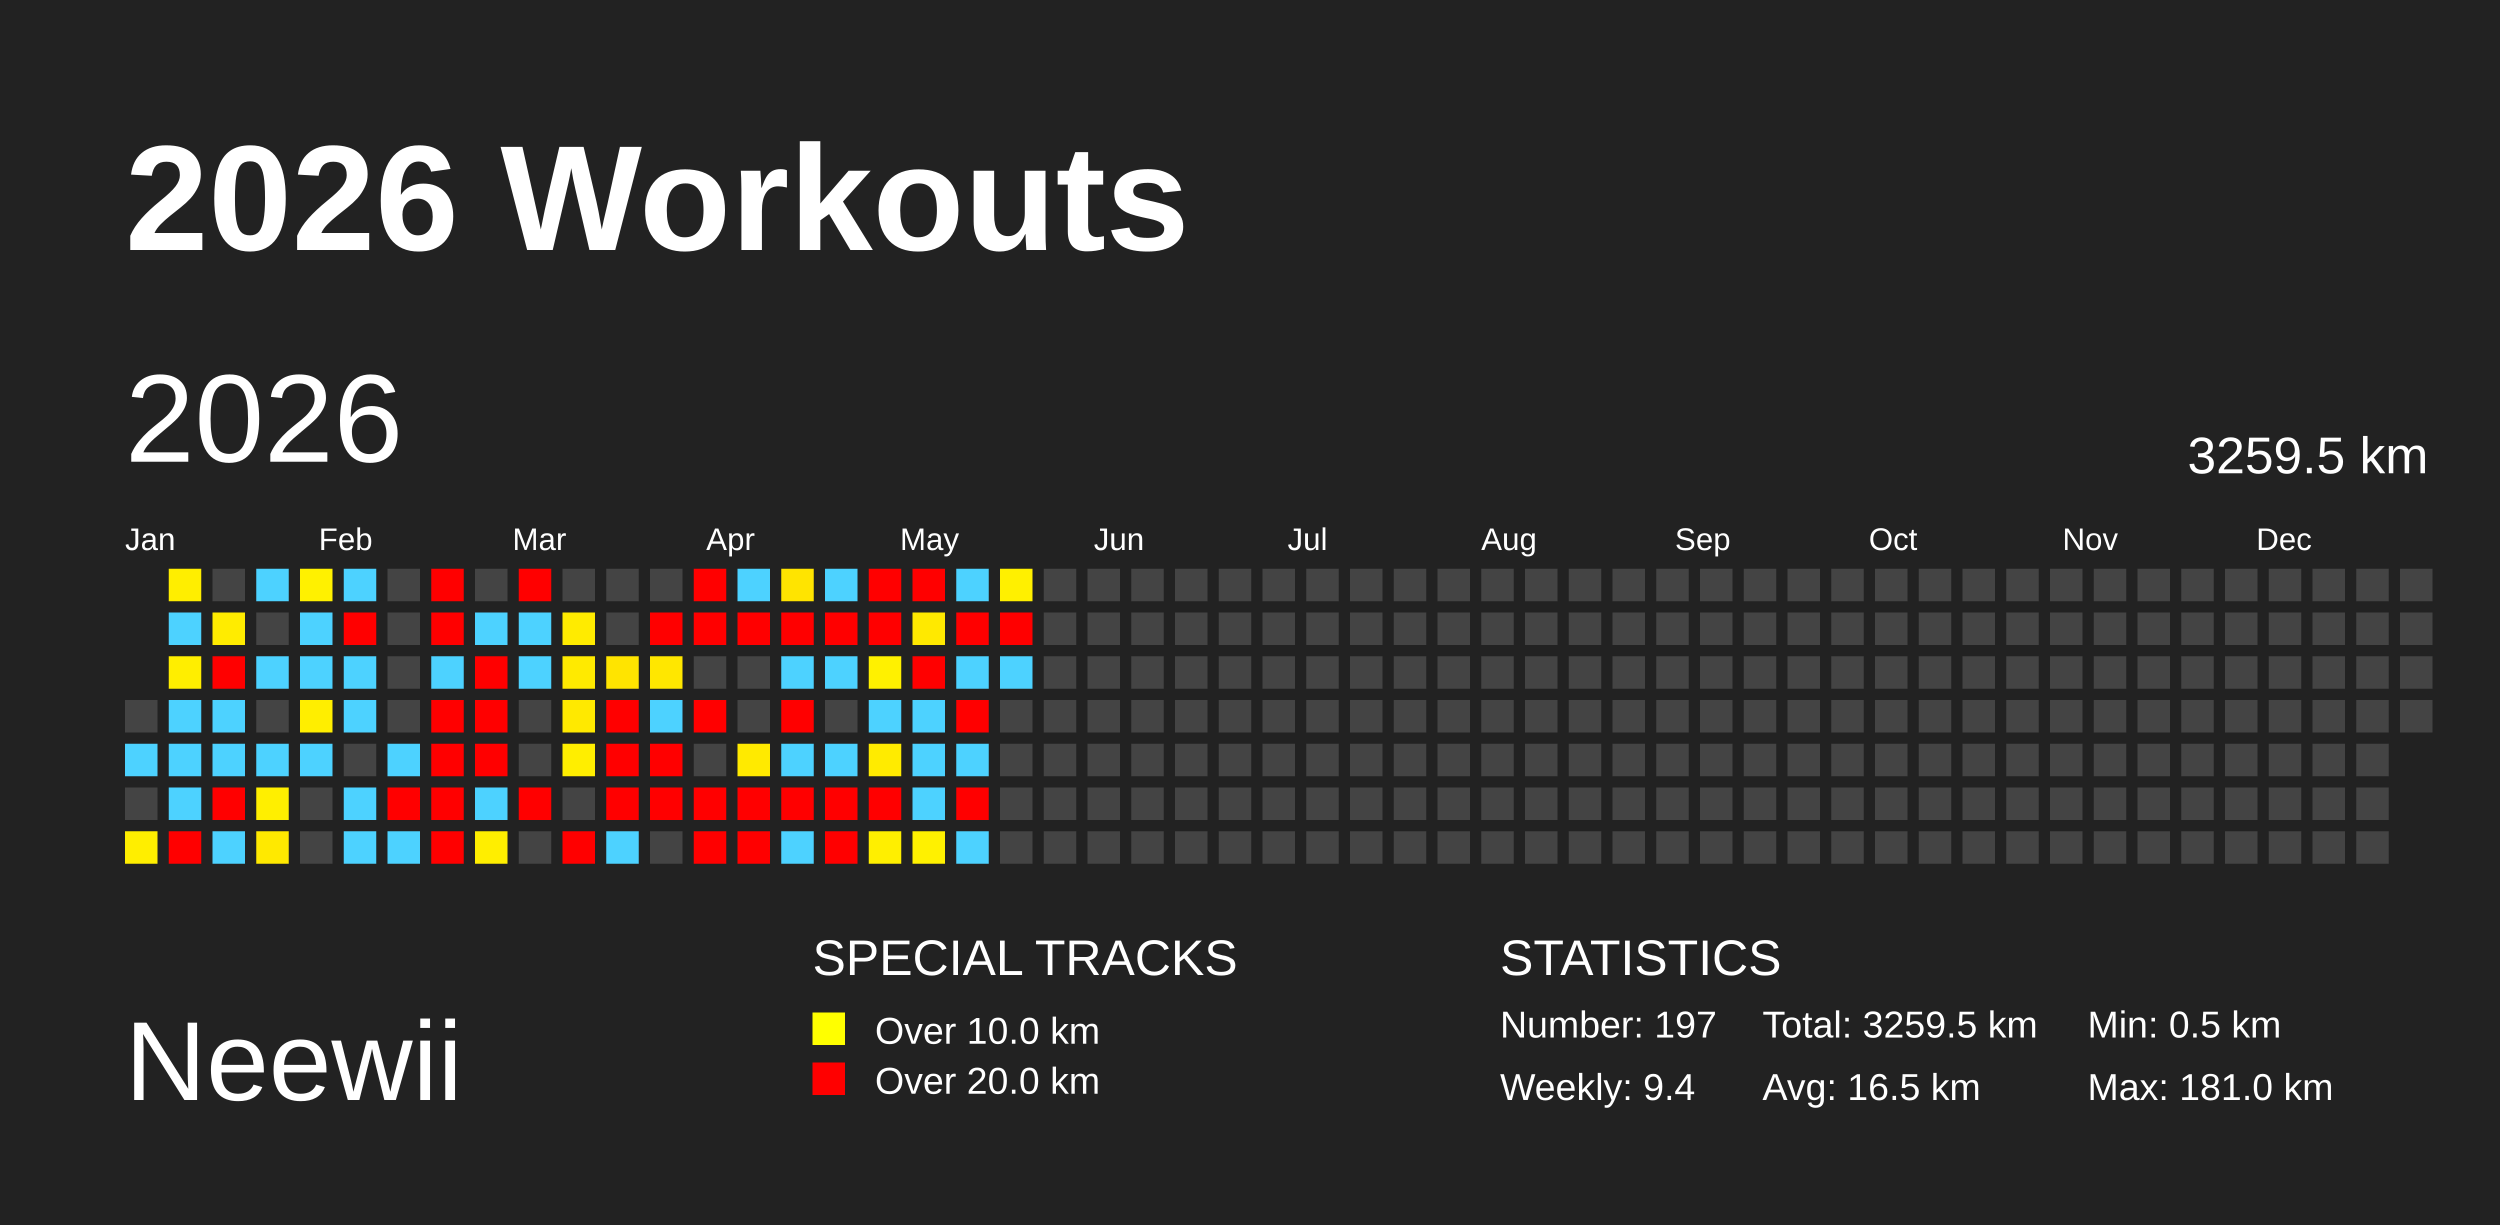
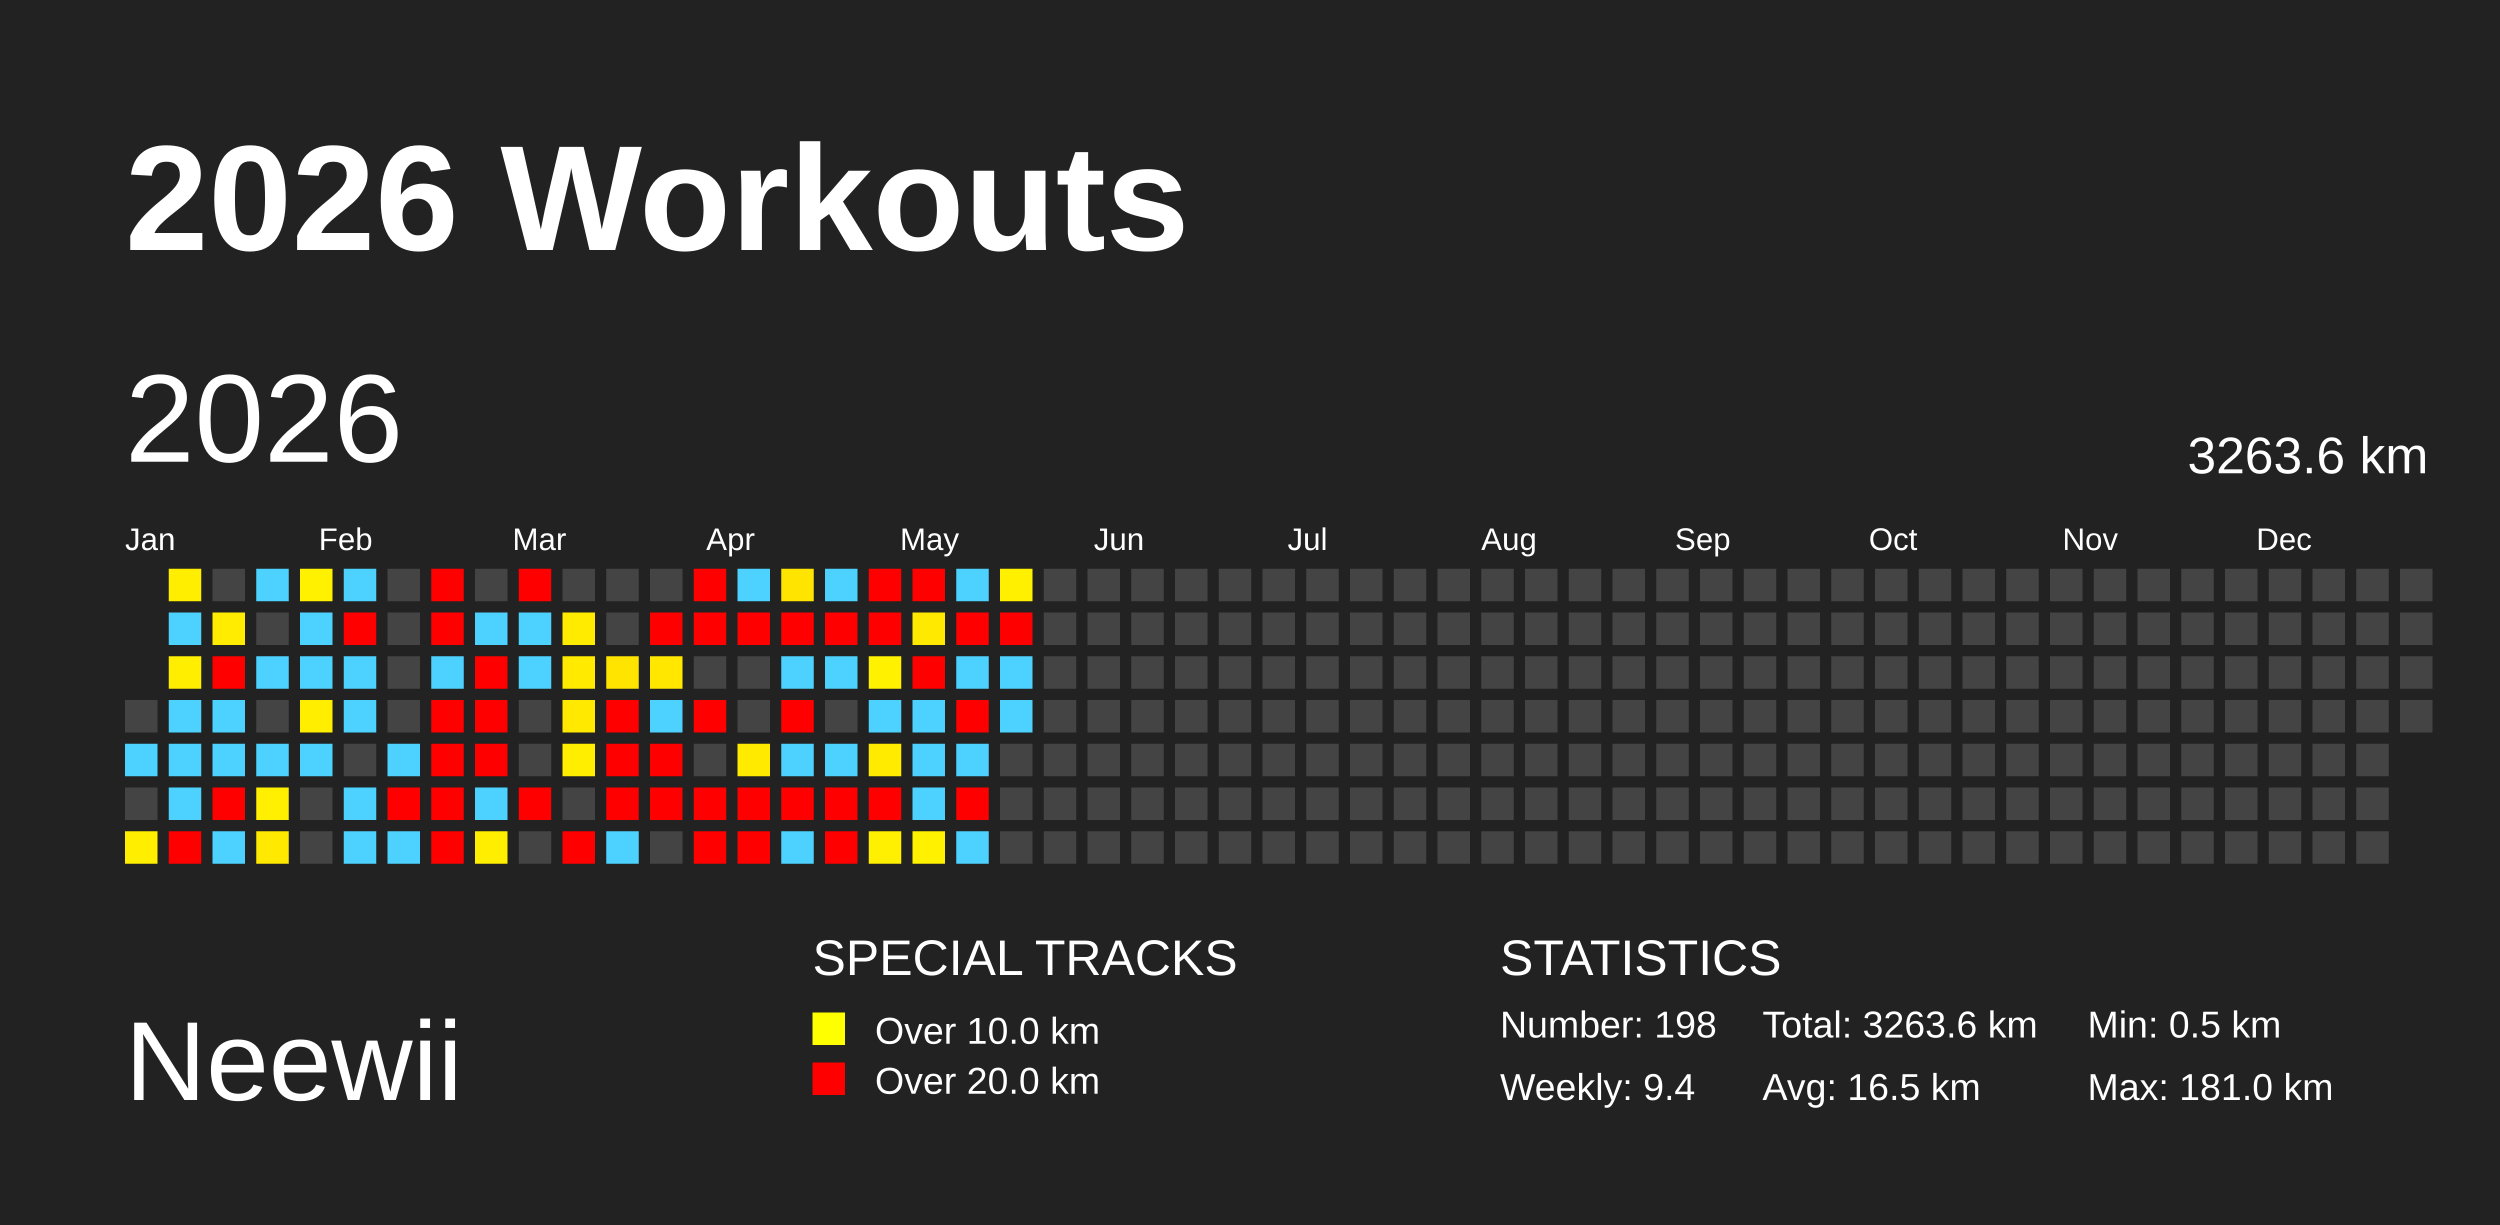
<svg xmlns="http://www.w3.org/2000/svg" baseProfile="full" height="98mm" version="1.1" viewBox="0,0,200,98" width="200mm">
  <defs />
  <rect fill="#222222" height="98" width="200" x="0" y="0" />
  <text fill="#FFFFFF" style="font-size:12px; font-family:Arial; font-weight:bold;" x="10" y="20">2026 Workouts</text>
  <text fill="#FFFFFF" style="font-size:9px; font-family:Arial" x="10" y="88">Neewii</text>
  <text fill="#FFFFFF" style="font-size:4px; font-family:Arial" x="65" y="78">SPECIAL TRACKS</text>
  <rect fill="yellow" height="2.6" width="2.6" x="65" y="81" />
  <text fill="#FFFFFF" style="font-size:3px; font-family:Arial" x="70" y="83.5">Over 10.0 km</text>
  <rect fill="red" height="2.6" width="2.6" x="65" y="85" />
  <text fill="#FFFFFF" style="font-size:3px; font-family:Arial" x="70" y="87.5">Over 20.0 km</text>
  <text fill="#FFFFFF" style="font-size:4px; font-family:Arial" x="120" y="78">STATISTICS</text>
-   <text fill="#FFFFFF" style="font-size:3px; font-family:Arial" x="120" y="83">Number: 197</text>
+   <text fill="#FFFFFF" style="font-size:3px; font-family:Arial" x="120" y="83">Number: 198</text>
  <text fill="#FFFFFF" style="font-size:3px; font-family:Arial" x="120" y="88">Weekly: 9.4</text>
-   <text fill="#FFFFFF" style="font-size:3px; font-family:Arial" x="141" y="83">Total: 3259.5 km</text>
+   <text fill="#FFFFFF" style="font-size:3px; font-family:Arial" x="141" y="83">Total: 3263.6 km</text>
  <text fill="#FFFFFF" style="font-size:3px; font-family:Arial" x="141" y="88">Avg: 16.5 km</text>
  <text fill="#FFFFFF" style="font-size:3px; font-family:Arial" x="167" y="83">Min: 0.5 km</text>
  <text fill="#FFFFFF" style="font-size:3px; font-family:Arial" x="167" y="88">Max: 181.0 km</text>
  <text dominant-baseline="hanging" fill="#FFFFFF" style="font-size:10.0px; font-family:Arial;" x="10" y="30">2026</text>
-   <text dominant-baseline="hanging" fill="#FFFFFF" style="font-size:4.125px; font-family:Arial;" x="175" y="35">3259.5 km</text>
+   <text dominant-baseline="hanging" fill="#FFFFFF" style="font-size:4.125px; font-family:Arial;" x="175" y="35">3263.6 km</text>
  <text fill="#FFFFFF" style="font-size:2.5px; font-family:Arial" x="10.0" y="44">Jan</text>
  <text fill="#FFFFFF" style="font-size:2.5px; font-family:Arial" x="25.5" y="44">Feb</text>
  <text fill="#FFFFFF" style="font-size:2.5px; font-family:Arial" x="41.0" y="44">Mar</text>
  <text fill="#FFFFFF" style="font-size:2.5px; font-family:Arial" x="56.5" y="44">Apr</text>
  <text fill="#FFFFFF" style="font-size:2.5px; font-family:Arial" x="72.0" y="44">May</text>
  <text fill="#FFFFFF" style="font-size:2.5px; font-family:Arial" x="87.5" y="44">Jun</text>
  <text fill="#FFFFFF" style="font-size:2.5px; font-family:Arial" x="103.0" y="44">Jul</text>
  <text fill="#FFFFFF" style="font-size:2.5px; font-family:Arial" x="118.5" y="44">Aug</text>
  <text fill="#FFFFFF" style="font-size:2.5px; font-family:Arial" x="134.0" y="44">Sep</text>
  <text fill="#FFFFFF" style="font-size:2.5px; font-family:Arial" x="149.5" y="44">Oct</text>
  <text fill="#FFFFFF" style="font-size:2.5px; font-family:Arial" x="165.0" y="44">Nov</text>
  <text fill="#FFFFFF" style="font-size:2.5px; font-family:Arial" x="180.5" y="44">Dec</text>
  <rect fill="#444444" height="2.6" width="2.6" x="10.0" y="56.0" />
  <rect fill="#4dd2ff" height="2.6" width="2.6" x="10.0" y="59.5" />
  <rect fill="#444444" height="2.6" width="2.6" x="10.0" y="63.0" />
  <rect fill="#ffee00" height="2.6" width="2.6" x="10.0" y="66.5" />
  <rect fill="#ffee00" height="2.6" width="2.6" x="13.5" y="45.5" />
  <rect fill="#4dd2ff" height="2.6" width="2.6" x="13.5" y="49.0" />
  <rect fill="#ffee00" height="2.6" width="2.6" x="13.5" y="52.5" />
  <rect fill="#4dd2ff" height="2.6" width="2.6" x="13.5" y="56.0" />
  <rect fill="#4dd2ff" height="2.6" width="2.6" x="13.5" y="59.5" />
  <rect fill="#4dd2ff" height="2.6" width="2.6" x="13.5" y="63.0" />
  <rect fill="red" height="2.6" width="2.6" x="13.5" y="66.5" />
  <rect fill="#444444" height="2.6" width="2.6" x="17.0" y="45.5" />
  <rect fill="#ffec00" height="2.6" width="2.6" x="17.0" y="49.0" />
  <rect fill="red" height="2.6" width="2.6" x="17.0" y="52.5" />
  <rect fill="#4dd2ff" height="2.6" width="2.6" x="17.0" y="56.0" />
  <rect fill="#4dd2ff" height="2.6" width="2.6" x="17.0" y="59.5" />
  <rect fill="red" height="2.6" width="2.6" x="17.0" y="63.0" />
  <rect fill="#4dd2ff" height="2.6" width="2.6" x="17.0" y="66.5" />
  <rect fill="#4dd2ff" height="2.6" width="2.6" x="20.5" y="45.5" />
  <rect fill="#444444" height="2.6" width="2.6" x="20.5" y="49.0" />
  <rect fill="#4dd2ff" height="2.6" width="2.6" x="20.5" y="52.5" />
  <rect fill="#444444" height="2.6" width="2.6" x="20.5" y="56.0" />
  <rect fill="#4dd2ff" height="2.6" width="2.6" x="20.5" y="59.5" />
  <rect fill="#ffef00" height="2.6" width="2.6" x="20.5" y="63.0" />
  <rect fill="#ffe900" height="2.6" width="2.6" x="20.5" y="66.5" />
  <rect fill="#fff100" height="2.6" width="2.6" x="24.0" y="45.5" />
  <rect fill="#4dd2ff" height="2.6" width="2.6" x="24.0" y="49.0" />
  <rect fill="#4dd2ff" height="2.6" width="2.6" x="24.0" y="52.5" />
  <rect fill="#ffee00" height="2.6" width="2.6" x="24.0" y="56.0" />
  <rect fill="#4dd2ff" height="2.6" width="2.6" x="24.0" y="59.5" />
  <rect fill="#444444" height="2.6" width="2.6" x="24.0" y="63.0" />
  <rect fill="#444444" height="2.6" width="2.6" x="24.0" y="66.5" />
  <rect fill="#4dd2ff" height="2.6" width="2.6" x="27.5" y="45.5" />
  <rect fill="red" height="2.6" width="2.6" x="27.5" y="49.0" />
  <rect fill="#4dd2ff" height="2.6" width="2.6" x="27.5" y="52.5" />
  <rect fill="#4dd2ff" height="2.6" width="2.6" x="27.5" y="56.0" />
  <rect fill="#444444" height="2.6" width="2.6" x="27.5" y="59.5" />
  <rect fill="#4dd2ff" height="2.6" width="2.6" x="27.5" y="63.0" />
  <rect fill="#4dd2ff" height="2.6" width="2.6" x="27.5" y="66.5" />
  <rect fill="#444444" height="2.6" width="2.6" x="31.0" y="45.5" />
  <rect fill="#444444" height="2.6" width="2.6" x="31.0" y="49.0" />
  <rect fill="#444444" height="2.6" width="2.6" x="31.0" y="52.5" />
  <rect fill="#444444" height="2.6" width="2.6" x="31.0" y="56.0" />
  <rect fill="#4dd2ff" height="2.6" width="2.6" x="31.0" y="59.5" />
  <rect fill="red" height="2.6" width="2.6" x="31.0" y="63.0" />
  <rect fill="#4dd2ff" height="2.6" width="2.6" x="31.0" y="66.5" />
  <rect fill="red" height="2.6" width="2.6" x="34.5" y="45.5" />
  <rect fill="red" height="2.6" width="2.6" x="34.5" y="49.0" />
  <rect fill="#4dd2ff" height="2.6" width="2.6" x="34.5" y="52.5" />
  <rect fill="red" height="2.6" width="2.6" x="34.5" y="56.0" />
  <rect fill="red" height="2.6" width="2.6" x="34.5" y="59.5" />
  <rect fill="red" height="2.6" width="2.6" x="34.5" y="63.0" />
  <rect fill="red" height="2.6" width="2.6" x="34.5" y="66.5" />
  <rect fill="#444444" height="2.6" width="2.6" x="38.0" y="45.5" />
  <rect fill="#4dd2ff" height="2.6" width="2.6" x="38.0" y="49.0" />
  <rect fill="red" height="2.6" width="2.6" x="38.0" y="52.5" />
  <rect fill="red" height="2.6" width="2.6" x="38.0" y="56.0" />
  <rect fill="red" height="2.6" width="2.6" x="38.0" y="59.5" />
  <rect fill="#4dd2ff" height="2.6" width="2.6" x="38.0" y="63.0" />
  <rect fill="#ffee00" height="2.6" width="2.6" x="38.0" y="66.5" />
  <rect fill="red" height="2.6" width="2.6" x="41.5" y="45.5" />
  <rect fill="#4dd2ff" height="2.6" width="2.6" x="41.5" y="49.0" />
  <rect fill="#4dd2ff" height="2.6" width="2.6" x="41.5" y="52.5" />
  <rect fill="#444444" height="2.6" width="2.6" x="41.5" y="56.0" />
  <rect fill="#444444" height="2.6" width="2.6" x="41.5" y="59.5" />
  <rect fill="red" height="2.6" width="2.6" x="41.5" y="63.0" />
  <rect fill="#444444" height="2.6" width="2.6" x="41.5" y="66.5" />
  <rect fill="#444444" height="2.6" width="2.6" x="45.0" y="45.5" />
  <rect fill="#ffeb00" height="2.6" width="2.6" x="45.0" y="49.0" />
  <rect fill="#ffea00" height="2.6" width="2.6" x="45.0" y="52.5" />
  <rect fill="#ffe900" height="2.6" width="2.6" x="45.0" y="56.0" />
  <rect fill="#ffee00" height="2.6" width="2.6" x="45.0" y="59.5" />
  <rect fill="#444444" height="2.6" width="2.6" x="45.0" y="63.0" />
  <rect fill="red" height="2.6" width="2.6" x="45.0" y="66.5" />
  <rect fill="#444444" height="2.6" width="2.6" x="48.5" y="45.5" />
  <rect fill="#444444" height="2.6" width="2.6" x="48.5" y="49.0" />
  <rect fill="#ffe400" height="2.6" width="2.6" x="48.5" y="52.5" />
  <rect fill="red" height="2.6" width="2.6" x="48.5" y="56.0" />
  <rect fill="red" height="2.6" width="2.6" x="48.5" y="59.5" />
  <rect fill="red" height="2.6" width="2.6" x="48.5" y="63.0" />
  <rect fill="#4dd2ff" height="2.6" width="2.6" x="48.5" y="66.5" />
  <rect fill="#444444" height="2.6" width="2.6" x="52.0" y="45.5" />
  <rect fill="red" height="2.6" width="2.6" x="52.0" y="49.0" />
  <rect fill="#ffe700" height="2.6" width="2.6" x="52.0" y="52.5" />
  <rect fill="#4dd2ff" height="2.6" width="2.6" x="52.0" y="56.0" />
  <rect fill="red" height="2.6" width="2.6" x="52.0" y="59.5" />
  <rect fill="red" height="2.6" width="2.6" x="52.0" y="63.0" />
  <rect fill="#444444" height="2.6" width="2.6" x="52.0" y="66.5" />
  <rect fill="red" height="2.6" width="2.6" x="55.5" y="45.5" />
  <rect fill="red" height="2.6" width="2.6" x="55.5" y="49.0" />
  <rect fill="#444444" height="2.6" width="2.6" x="55.5" y="52.5" />
  <rect fill="red" height="2.6" width="2.6" x="55.5" y="56.0" />
  <rect fill="#444444" height="2.6" width="2.6" x="55.5" y="59.5" />
  <rect fill="red" height="2.6" width="2.6" x="55.5" y="63.0" />
  <rect fill="red" height="2.6" width="2.6" x="55.5" y="66.5" />
  <rect fill="#4dd2ff" height="2.6" width="2.6" x="59.0" y="45.5" />
  <rect fill="red" height="2.6" width="2.6" x="59.0" y="49.0" />
  <rect fill="#444444" height="2.6" width="2.6" x="59.0" y="52.5" />
  <rect fill="#444444" height="2.6" width="2.6" x="59.0" y="56.0" />
  <rect fill="#ffea00" height="2.6" width="2.6" x="59.0" y="59.5" />
  <rect fill="red" height="2.6" width="2.6" x="59.0" y="63.0" />
  <rect fill="red" height="2.6" width="2.6" x="59.0" y="66.5" />
  <rect fill="#ffe400" height="2.6" width="2.6" x="62.5" y="45.5" />
  <rect fill="red" height="2.6" width="2.6" x="62.5" y="49.0" />
  <rect fill="#4dd2ff" height="2.6" width="2.6" x="62.5" y="52.5" />
  <rect fill="red" height="2.6" width="2.6" x="62.5" y="56.0" />
  <rect fill="#4dd2ff" height="2.6" width="2.6" x="62.5" y="59.5" />
  <rect fill="red" height="2.6" width="2.6" x="62.5" y="63.0" />
  <rect fill="#4dd2ff" height="2.6" width="2.6" x="62.5" y="66.5" />
  <rect fill="#4dd2ff" height="2.6" width="2.6" x="66.0" y="45.5" />
  <rect fill="red" height="2.6" width="2.6" x="66.0" y="49.0" />
  <rect fill="#4dd2ff" height="2.6" width="2.6" x="66.0" y="52.5" />
  <rect fill="#444444" height="2.6" width="2.6" x="66.0" y="56.0" />
  <rect fill="#4dd2ff" height="2.6" width="2.6" x="66.0" y="59.5" />
  <rect fill="red" height="2.6" width="2.6" x="66.0" y="63.0" />
  <rect fill="red" height="2.6" width="2.6" x="66.0" y="66.5" />
  <rect fill="red" height="2.6" width="2.6" x="69.5" y="45.5" />
  <rect fill="red" height="2.6" width="2.6" x="69.5" y="49.0" />
  <rect fill="#fff100" height="2.6" width="2.6" x="69.5" y="52.5" />
  <rect fill="#4dd2ff" height="2.6" width="2.6" x="69.5" y="56.0" />
  <rect fill="#ffeb00" height="2.6" width="2.6" x="69.5" y="59.5" />
  <rect fill="red" height="2.6" width="2.6" x="69.5" y="63.0" />
  <rect fill="#ffef00" height="2.6" width="2.6" x="69.5" y="66.5" />
  <rect fill="red" height="2.6" width="2.6" x="73.0" y="45.5" />
  <rect fill="#ffe900" height="2.6" width="2.6" x="73.0" y="49.0" />
  <rect fill="red" height="2.6" width="2.6" x="73.0" y="52.5" />
  <rect fill="#4dd2ff" height="2.6" width="2.6" x="73.0" y="56.0" />
  <rect fill="#4dd2ff" height="2.6" width="2.6" x="73.0" y="59.5" />
  <rect fill="#4dd2ff" height="2.6" width="2.6" x="73.0" y="63.0" />
  <rect fill="#fff100" height="2.6" width="2.6" x="73.0" y="66.5" />
  <rect fill="#4dd2ff" height="2.6" width="2.6" x="76.5" y="45.5" />
  <rect fill="red" height="2.6" width="2.6" x="76.5" y="49.0" />
  <rect fill="#4dd2ff" height="2.6" width="2.6" x="76.5" y="52.5" />
  <rect fill="red" height="2.6" width="2.6" x="76.5" y="56.0" />
  <rect fill="#4dd2ff" height="2.6" width="2.6" x="76.5" y="59.5" />
  <rect fill="red" height="2.6" width="2.6" x="76.5" y="63.0" />
  <rect fill="#4dd2ff" height="2.6" width="2.6" x="76.5" y="66.5" />
  <rect fill="#fff000" height="2.6" width="2.6" x="80.0" y="45.5" />
  <rect fill="red" height="2.6" width="2.6" x="80.0" y="49.0" />
  <rect fill="#4dd2ff" height="2.6" width="2.6" x="80.0" y="52.5" />
-   <rect fill="#444444" height="2.6" width="2.6" x="80.0" y="56.0" />
+   <rect fill="#4dd2ff" height="2.6" width="2.6" x="80.0" y="56.0" />
  <rect fill="#444444" height="2.6" width="2.6" x="80.0" y="59.5" />
  <rect fill="#444444" height="2.6" width="2.6" x="80.0" y="63.0" />
  <rect fill="#444444" height="2.6" width="2.6" x="80.0" y="66.5" />
  <rect fill="#444444" height="2.6" width="2.6" x="83.5" y="45.5" />
  <rect fill="#444444" height="2.6" width="2.6" x="83.5" y="49.0" />
  <rect fill="#444444" height="2.6" width="2.6" x="83.5" y="52.5" />
  <rect fill="#444444" height="2.6" width="2.6" x="83.5" y="56.0" />
  <rect fill="#444444" height="2.6" width="2.6" x="83.5" y="59.5" />
  <rect fill="#444444" height="2.6" width="2.6" x="83.5" y="63.0" />
  <rect fill="#444444" height="2.6" width="2.6" x="83.5" y="66.5" />
  <rect fill="#444444" height="2.6" width="2.6" x="87.0" y="45.5" />
  <rect fill="#444444" height="2.6" width="2.6" x="87.0" y="49.0" />
  <rect fill="#444444" height="2.6" width="2.6" x="87.0" y="52.5" />
  <rect fill="#444444" height="2.6" width="2.6" x="87.0" y="56.0" />
  <rect fill="#444444" height="2.6" width="2.6" x="87.0" y="59.5" />
  <rect fill="#444444" height="2.6" width="2.6" x="87.0" y="63.0" />
  <rect fill="#444444" height="2.6" width="2.6" x="87.0" y="66.5" />
  <rect fill="#444444" height="2.6" width="2.6" x="90.5" y="45.5" />
  <rect fill="#444444" height="2.6" width="2.6" x="90.5" y="49.0" />
  <rect fill="#444444" height="2.6" width="2.6" x="90.5" y="52.5" />
  <rect fill="#444444" height="2.6" width="2.6" x="90.5" y="56.0" />
  <rect fill="#444444" height="2.6" width="2.6" x="90.5" y="59.5" />
  <rect fill="#444444" height="2.6" width="2.6" x="90.5" y="63.0" />
  <rect fill="#444444" height="2.6" width="2.6" x="90.5" y="66.5" />
  <rect fill="#444444" height="2.6" width="2.6" x="94.0" y="45.5" />
  <rect fill="#444444" height="2.6" width="2.6" x="94.0" y="49.0" />
  <rect fill="#444444" height="2.6" width="2.6" x="94.0" y="52.5" />
  <rect fill="#444444" height="2.6" width="2.6" x="94.0" y="56.0" />
  <rect fill="#444444" height="2.6" width="2.6" x="94.0" y="59.5" />
  <rect fill="#444444" height="2.6" width="2.6" x="94.0" y="63.0" />
  <rect fill="#444444" height="2.6" width="2.6" x="94.0" y="66.5" />
  <rect fill="#444444" height="2.6" width="2.6" x="97.5" y="45.5" />
  <rect fill="#444444" height="2.6" width="2.6" x="97.5" y="49.0" />
  <rect fill="#444444" height="2.6" width="2.6" x="97.5" y="52.5" />
  <rect fill="#444444" height="2.6" width="2.6" x="97.5" y="56.0" />
  <rect fill="#444444" height="2.6" width="2.6" x="97.5" y="59.5" />
  <rect fill="#444444" height="2.6" width="2.6" x="97.5" y="63.0" />
  <rect fill="#444444" height="2.6" width="2.6" x="97.5" y="66.5" />
  <rect fill="#444444" height="2.6" width="2.6" x="101.0" y="45.5" />
  <rect fill="#444444" height="2.6" width="2.6" x="101.0" y="49.0" />
  <rect fill="#444444" height="2.6" width="2.6" x="101.0" y="52.5" />
  <rect fill="#444444" height="2.6" width="2.6" x="101.0" y="56.0" />
  <rect fill="#444444" height="2.6" width="2.6" x="101.0" y="59.5" />
  <rect fill="#444444" height="2.6" width="2.6" x="101.0" y="63.0" />
  <rect fill="#444444" height="2.6" width="2.6" x="101.0" y="66.5" />
  <rect fill="#444444" height="2.6" width="2.6" x="104.5" y="45.5" />
  <rect fill="#444444" height="2.6" width="2.6" x="104.5" y="49.0" />
  <rect fill="#444444" height="2.6" width="2.6" x="104.5" y="52.5" />
  <rect fill="#444444" height="2.6" width="2.6" x="104.5" y="56.0" />
  <rect fill="#444444" height="2.6" width="2.6" x="104.5" y="59.5" />
  <rect fill="#444444" height="2.6" width="2.6" x="104.5" y="63.0" />
  <rect fill="#444444" height="2.6" width="2.6" x="104.5" y="66.5" />
  <rect fill="#444444" height="2.6" width="2.6" x="108.0" y="45.5" />
  <rect fill="#444444" height="2.6" width="2.6" x="108.0" y="49.0" />
  <rect fill="#444444" height="2.6" width="2.6" x="108.0" y="52.5" />
  <rect fill="#444444" height="2.6" width="2.6" x="108.0" y="56.0" />
  <rect fill="#444444" height="2.6" width="2.6" x="108.0" y="59.5" />
  <rect fill="#444444" height="2.6" width="2.6" x="108.0" y="63.0" />
  <rect fill="#444444" height="2.6" width="2.6" x="108.0" y="66.5" />
  <rect fill="#444444" height="2.6" width="2.6" x="111.5" y="45.5" />
  <rect fill="#444444" height="2.6" width="2.6" x="111.5" y="49.0" />
  <rect fill="#444444" height="2.6" width="2.6" x="111.5" y="52.5" />
  <rect fill="#444444" height="2.6" width="2.6" x="111.5" y="56.0" />
  <rect fill="#444444" height="2.6" width="2.6" x="111.5" y="59.5" />
  <rect fill="#444444" height="2.6" width="2.6" x="111.5" y="63.0" />
  <rect fill="#444444" height="2.6" width="2.6" x="111.5" y="66.5" />
  <rect fill="#444444" height="2.6" width="2.6" x="115.0" y="45.5" />
  <rect fill="#444444" height="2.6" width="2.6" x="115.0" y="49.0" />
  <rect fill="#444444" height="2.6" width="2.6" x="115.0" y="52.5" />
  <rect fill="#444444" height="2.6" width="2.6" x="115.0" y="56.0" />
  <rect fill="#444444" height="2.6" width="2.6" x="115.0" y="59.5" />
  <rect fill="#444444" height="2.6" width="2.6" x="115.0" y="63.0" />
  <rect fill="#444444" height="2.6" width="2.6" x="115.0" y="66.5" />
  <rect fill="#444444" height="2.6" width="2.6" x="118.5" y="45.5" />
  <rect fill="#444444" height="2.6" width="2.6" x="118.5" y="49.0" />
  <rect fill="#444444" height="2.6" width="2.6" x="118.5" y="52.5" />
  <rect fill="#444444" height="2.6" width="2.6" x="118.5" y="56.0" />
  <rect fill="#444444" height="2.6" width="2.6" x="118.5" y="59.5" />
  <rect fill="#444444" height="2.6" width="2.6" x="118.5" y="63.0" />
  <rect fill="#444444" height="2.6" width="2.6" x="118.5" y="66.5" />
  <rect fill="#444444" height="2.6" width="2.6" x="122.0" y="45.5" />
  <rect fill="#444444" height="2.6" width="2.6" x="122.0" y="49.0" />
  <rect fill="#444444" height="2.6" width="2.6" x="122.0" y="52.5" />
  <rect fill="#444444" height="2.6" width="2.6" x="122.0" y="56.0" />
  <rect fill="#444444" height="2.6" width="2.6" x="122.0" y="59.5" />
  <rect fill="#444444" height="2.6" width="2.6" x="122.0" y="63.0" />
  <rect fill="#444444" height="2.6" width="2.6" x="122.0" y="66.5" />
  <rect fill="#444444" height="2.6" width="2.6" x="125.5" y="45.5" />
  <rect fill="#444444" height="2.6" width="2.6" x="125.5" y="49.0" />
  <rect fill="#444444" height="2.6" width="2.6" x="125.5" y="52.5" />
  <rect fill="#444444" height="2.6" width="2.6" x="125.5" y="56.0" />
  <rect fill="#444444" height="2.6" width="2.6" x="125.5" y="59.5" />
  <rect fill="#444444" height="2.6" width="2.6" x="125.5" y="63.0" />
  <rect fill="#444444" height="2.6" width="2.6" x="125.5" y="66.5" />
  <rect fill="#444444" height="2.6" width="2.6" x="129.0" y="45.5" />
  <rect fill="#444444" height="2.6" width="2.6" x="129.0" y="49.0" />
  <rect fill="#444444" height="2.6" width="2.6" x="129.0" y="52.5" />
  <rect fill="#444444" height="2.6" width="2.6" x="129.0" y="56.0" />
  <rect fill="#444444" height="2.6" width="2.6" x="129.0" y="59.5" />
  <rect fill="#444444" height="2.6" width="2.6" x="129.0" y="63.0" />
  <rect fill="#444444" height="2.6" width="2.6" x="129.0" y="66.5" />
  <rect fill="#444444" height="2.6" width="2.6" x="132.5" y="45.5" />
  <rect fill="#444444" height="2.6" width="2.6" x="132.5" y="49.0" />
  <rect fill="#444444" height="2.6" width="2.6" x="132.5" y="52.5" />
  <rect fill="#444444" height="2.6" width="2.6" x="132.5" y="56.0" />
  <rect fill="#444444" height="2.6" width="2.6" x="132.5" y="59.5" />
  <rect fill="#444444" height="2.6" width="2.6" x="132.5" y="63.0" />
  <rect fill="#444444" height="2.6" width="2.6" x="132.5" y="66.5" />
  <rect fill="#444444" height="2.6" width="2.6" x="136.0" y="45.5" />
  <rect fill="#444444" height="2.6" width="2.6" x="136.0" y="49.0" />
  <rect fill="#444444" height="2.6" width="2.6" x="136.0" y="52.5" />
  <rect fill="#444444" height="2.6" width="2.6" x="136.0" y="56.0" />
  <rect fill="#444444" height="2.6" width="2.6" x="136.0" y="59.5" />
  <rect fill="#444444" height="2.6" width="2.6" x="136.0" y="63.0" />
  <rect fill="#444444" height="2.6" width="2.6" x="136.0" y="66.5" />
  <rect fill="#444444" height="2.6" width="2.6" x="139.5" y="45.5" />
  <rect fill="#444444" height="2.6" width="2.6" x="139.5" y="49.0" />
  <rect fill="#444444" height="2.6" width="2.6" x="139.5" y="52.5" />
  <rect fill="#444444" height="2.6" width="2.6" x="139.5" y="56.0" />
  <rect fill="#444444" height="2.6" width="2.6" x="139.5" y="59.5" />
  <rect fill="#444444" height="2.6" width="2.6" x="139.5" y="63.0" />
  <rect fill="#444444" height="2.6" width="2.6" x="139.5" y="66.5" />
  <rect fill="#444444" height="2.6" width="2.6" x="143.0" y="45.5" />
  <rect fill="#444444" height="2.6" width="2.6" x="143.0" y="49.0" />
  <rect fill="#444444" height="2.6" width="2.6" x="143.0" y="52.5" />
  <rect fill="#444444" height="2.6" width="2.6" x="143.0" y="56.0" />
  <rect fill="#444444" height="2.6" width="2.6" x="143.0" y="59.5" />
  <rect fill="#444444" height="2.6" width="2.6" x="143.0" y="63.0" />
  <rect fill="#444444" height="2.6" width="2.6" x="143.0" y="66.5" />
  <rect fill="#444444" height="2.6" width="2.6" x="146.5" y="45.5" />
  <rect fill="#444444" height="2.6" width="2.6" x="146.5" y="49.0" />
  <rect fill="#444444" height="2.6" width="2.6" x="146.5" y="52.5" />
  <rect fill="#444444" height="2.6" width="2.6" x="146.5" y="56.0" />
  <rect fill="#444444" height="2.6" width="2.6" x="146.5" y="59.5" />
  <rect fill="#444444" height="2.6" width="2.6" x="146.5" y="63.0" />
  <rect fill="#444444" height="2.6" width="2.6" x="146.5" y="66.5" />
  <rect fill="#444444" height="2.6" width="2.6" x="150.0" y="45.5" />
  <rect fill="#444444" height="2.6" width="2.6" x="150.0" y="49.0" />
  <rect fill="#444444" height="2.6" width="2.6" x="150.0" y="52.5" />
  <rect fill="#444444" height="2.6" width="2.6" x="150.0" y="56.0" />
  <rect fill="#444444" height="2.6" width="2.6" x="150.0" y="59.5" />
  <rect fill="#444444" height="2.6" width="2.6" x="150.0" y="63.0" />
  <rect fill="#444444" height="2.6" width="2.6" x="150.0" y="66.5" />
  <rect fill="#444444" height="2.6" width="2.6" x="153.5" y="45.5" />
  <rect fill="#444444" height="2.6" width="2.6" x="153.5" y="49.0" />
  <rect fill="#444444" height="2.6" width="2.6" x="153.5" y="52.5" />
  <rect fill="#444444" height="2.6" width="2.6" x="153.5" y="56.0" />
  <rect fill="#444444" height="2.6" width="2.6" x="153.5" y="59.5" />
  <rect fill="#444444" height="2.6" width="2.6" x="153.5" y="63.0" />
  <rect fill="#444444" height="2.6" width="2.6" x="153.5" y="66.5" />
  <rect fill="#444444" height="2.6" width="2.6" x="157.0" y="45.5" />
  <rect fill="#444444" height="2.6" width="2.6" x="157.0" y="49.0" />
  <rect fill="#444444" height="2.6" width="2.6" x="157.0" y="52.5" />
  <rect fill="#444444" height="2.6" width="2.6" x="157.0" y="56.0" />
  <rect fill="#444444" height="2.6" width="2.6" x="157.0" y="59.5" />
  <rect fill="#444444" height="2.6" width="2.6" x="157.0" y="63.0" />
  <rect fill="#444444" height="2.6" width="2.6" x="157.0" y="66.5" />
  <rect fill="#444444" height="2.6" width="2.6" x="160.5" y="45.5" />
  <rect fill="#444444" height="2.6" width="2.6" x="160.5" y="49.0" />
  <rect fill="#444444" height="2.6" width="2.6" x="160.5" y="52.5" />
  <rect fill="#444444" height="2.6" width="2.6" x="160.5" y="56.0" />
  <rect fill="#444444" height="2.6" width="2.6" x="160.5" y="59.5" />
  <rect fill="#444444" height="2.6" width="2.6" x="160.5" y="63.0" />
  <rect fill="#444444" height="2.6" width="2.6" x="160.5" y="66.5" />
  <rect fill="#444444" height="2.6" width="2.6" x="164.0" y="45.5" />
  <rect fill="#444444" height="2.6" width="2.6" x="164.0" y="49.0" />
  <rect fill="#444444" height="2.6" width="2.6" x="164.0" y="52.5" />
  <rect fill="#444444" height="2.6" width="2.6" x="164.0" y="56.0" />
  <rect fill="#444444" height="2.6" width="2.6" x="164.0" y="59.5" />
  <rect fill="#444444" height="2.6" width="2.6" x="164.0" y="63.0" />
  <rect fill="#444444" height="2.6" width="2.6" x="164.0" y="66.5" />
  <rect fill="#444444" height="2.6" width="2.6" x="167.5" y="45.5" />
  <rect fill="#444444" height="2.6" width="2.6" x="167.5" y="49.0" />
  <rect fill="#444444" height="2.6" width="2.6" x="167.5" y="52.5" />
  <rect fill="#444444" height="2.6" width="2.6" x="167.5" y="56.0" />
  <rect fill="#444444" height="2.6" width="2.6" x="167.5" y="59.5" />
  <rect fill="#444444" height="2.6" width="2.6" x="167.5" y="63.0" />
  <rect fill="#444444" height="2.6" width="2.6" x="167.5" y="66.5" />
  <rect fill="#444444" height="2.6" width="2.6" x="171.0" y="45.5" />
  <rect fill="#444444" height="2.6" width="2.6" x="171.0" y="49.0" />
  <rect fill="#444444" height="2.6" width="2.6" x="171.0" y="52.5" />
  <rect fill="#444444" height="2.6" width="2.6" x="171.0" y="56.0" />
  <rect fill="#444444" height="2.6" width="2.6" x="171.0" y="59.5" />
  <rect fill="#444444" height="2.6" width="2.6" x="171.0" y="63.0" />
  <rect fill="#444444" height="2.6" width="2.6" x="171.0" y="66.5" />
  <rect fill="#444444" height="2.6" width="2.6" x="174.5" y="45.5" />
  <rect fill="#444444" height="2.6" width="2.6" x="174.5" y="49.0" />
  <rect fill="#444444" height="2.6" width="2.6" x="174.5" y="52.5" />
  <rect fill="#444444" height="2.6" width="2.6" x="174.5" y="56.0" />
  <rect fill="#444444" height="2.6" width="2.6" x="174.5" y="59.5" />
  <rect fill="#444444" height="2.6" width="2.6" x="174.5" y="63.0" />
  <rect fill="#444444" height="2.6" width="2.6" x="174.5" y="66.5" />
  <rect fill="#444444" height="2.6" width="2.6" x="178.0" y="45.5" />
  <rect fill="#444444" height="2.6" width="2.6" x="178.0" y="49.0" />
  <rect fill="#444444" height="2.6" width="2.6" x="178.0" y="52.5" />
  <rect fill="#444444" height="2.6" width="2.6" x="178.0" y="56.0" />
  <rect fill="#444444" height="2.6" width="2.6" x="178.0" y="59.5" />
  <rect fill="#444444" height="2.6" width="2.6" x="178.0" y="63.0" />
  <rect fill="#444444" height="2.6" width="2.6" x="178.0" y="66.5" />
  <rect fill="#444444" height="2.6" width="2.6" x="181.5" y="45.5" />
  <rect fill="#444444" height="2.6" width="2.6" x="181.5" y="49.0" />
  <rect fill="#444444" height="2.6" width="2.6" x="181.5" y="52.5" />
  <rect fill="#444444" height="2.6" width="2.6" x="181.5" y="56.0" />
  <rect fill="#444444" height="2.6" width="2.6" x="181.5" y="59.5" />
  <rect fill="#444444" height="2.6" width="2.6" x="181.5" y="63.0" />
  <rect fill="#444444" height="2.6" width="2.6" x="181.5" y="66.5" />
  <rect fill="#444444" height="2.6" width="2.6" x="185.0" y="45.5" />
  <rect fill="#444444" height="2.6" width="2.6" x="185.0" y="49.0" />
  <rect fill="#444444" height="2.6" width="2.6" x="185.0" y="52.5" />
  <rect fill="#444444" height="2.6" width="2.6" x="185.0" y="56.0" />
  <rect fill="#444444" height="2.6" width="2.6" x="185.0" y="59.5" />
  <rect fill="#444444" height="2.6" width="2.6" x="185.0" y="63.0" />
  <rect fill="#444444" height="2.6" width="2.6" x="185.0" y="66.5" />
  <rect fill="#444444" height="2.6" width="2.6" x="188.5" y="45.5" />
  <rect fill="#444444" height="2.6" width="2.6" x="188.5" y="49.0" />
  <rect fill="#444444" height="2.6" width="2.6" x="188.5" y="52.5" />
  <rect fill="#444444" height="2.6" width="2.6" x="188.5" y="56.0" />
  <rect fill="#444444" height="2.6" width="2.6" x="188.5" y="59.5" />
  <rect fill="#444444" height="2.6" width="2.6" x="188.5" y="63.0" />
  <rect fill="#444444" height="2.6" width="2.6" x="188.5" y="66.5" />
  <rect fill="#444444" height="2.6" width="2.6" x="192.0" y="45.5" />
  <rect fill="#444444" height="2.6" width="2.6" x="192.0" y="49.0" />
  <rect fill="#444444" height="2.6" width="2.6" x="192.0" y="52.5" />
  <rect fill="#444444" height="2.6" width="2.6" x="192.0" y="56.0" />
</svg>
